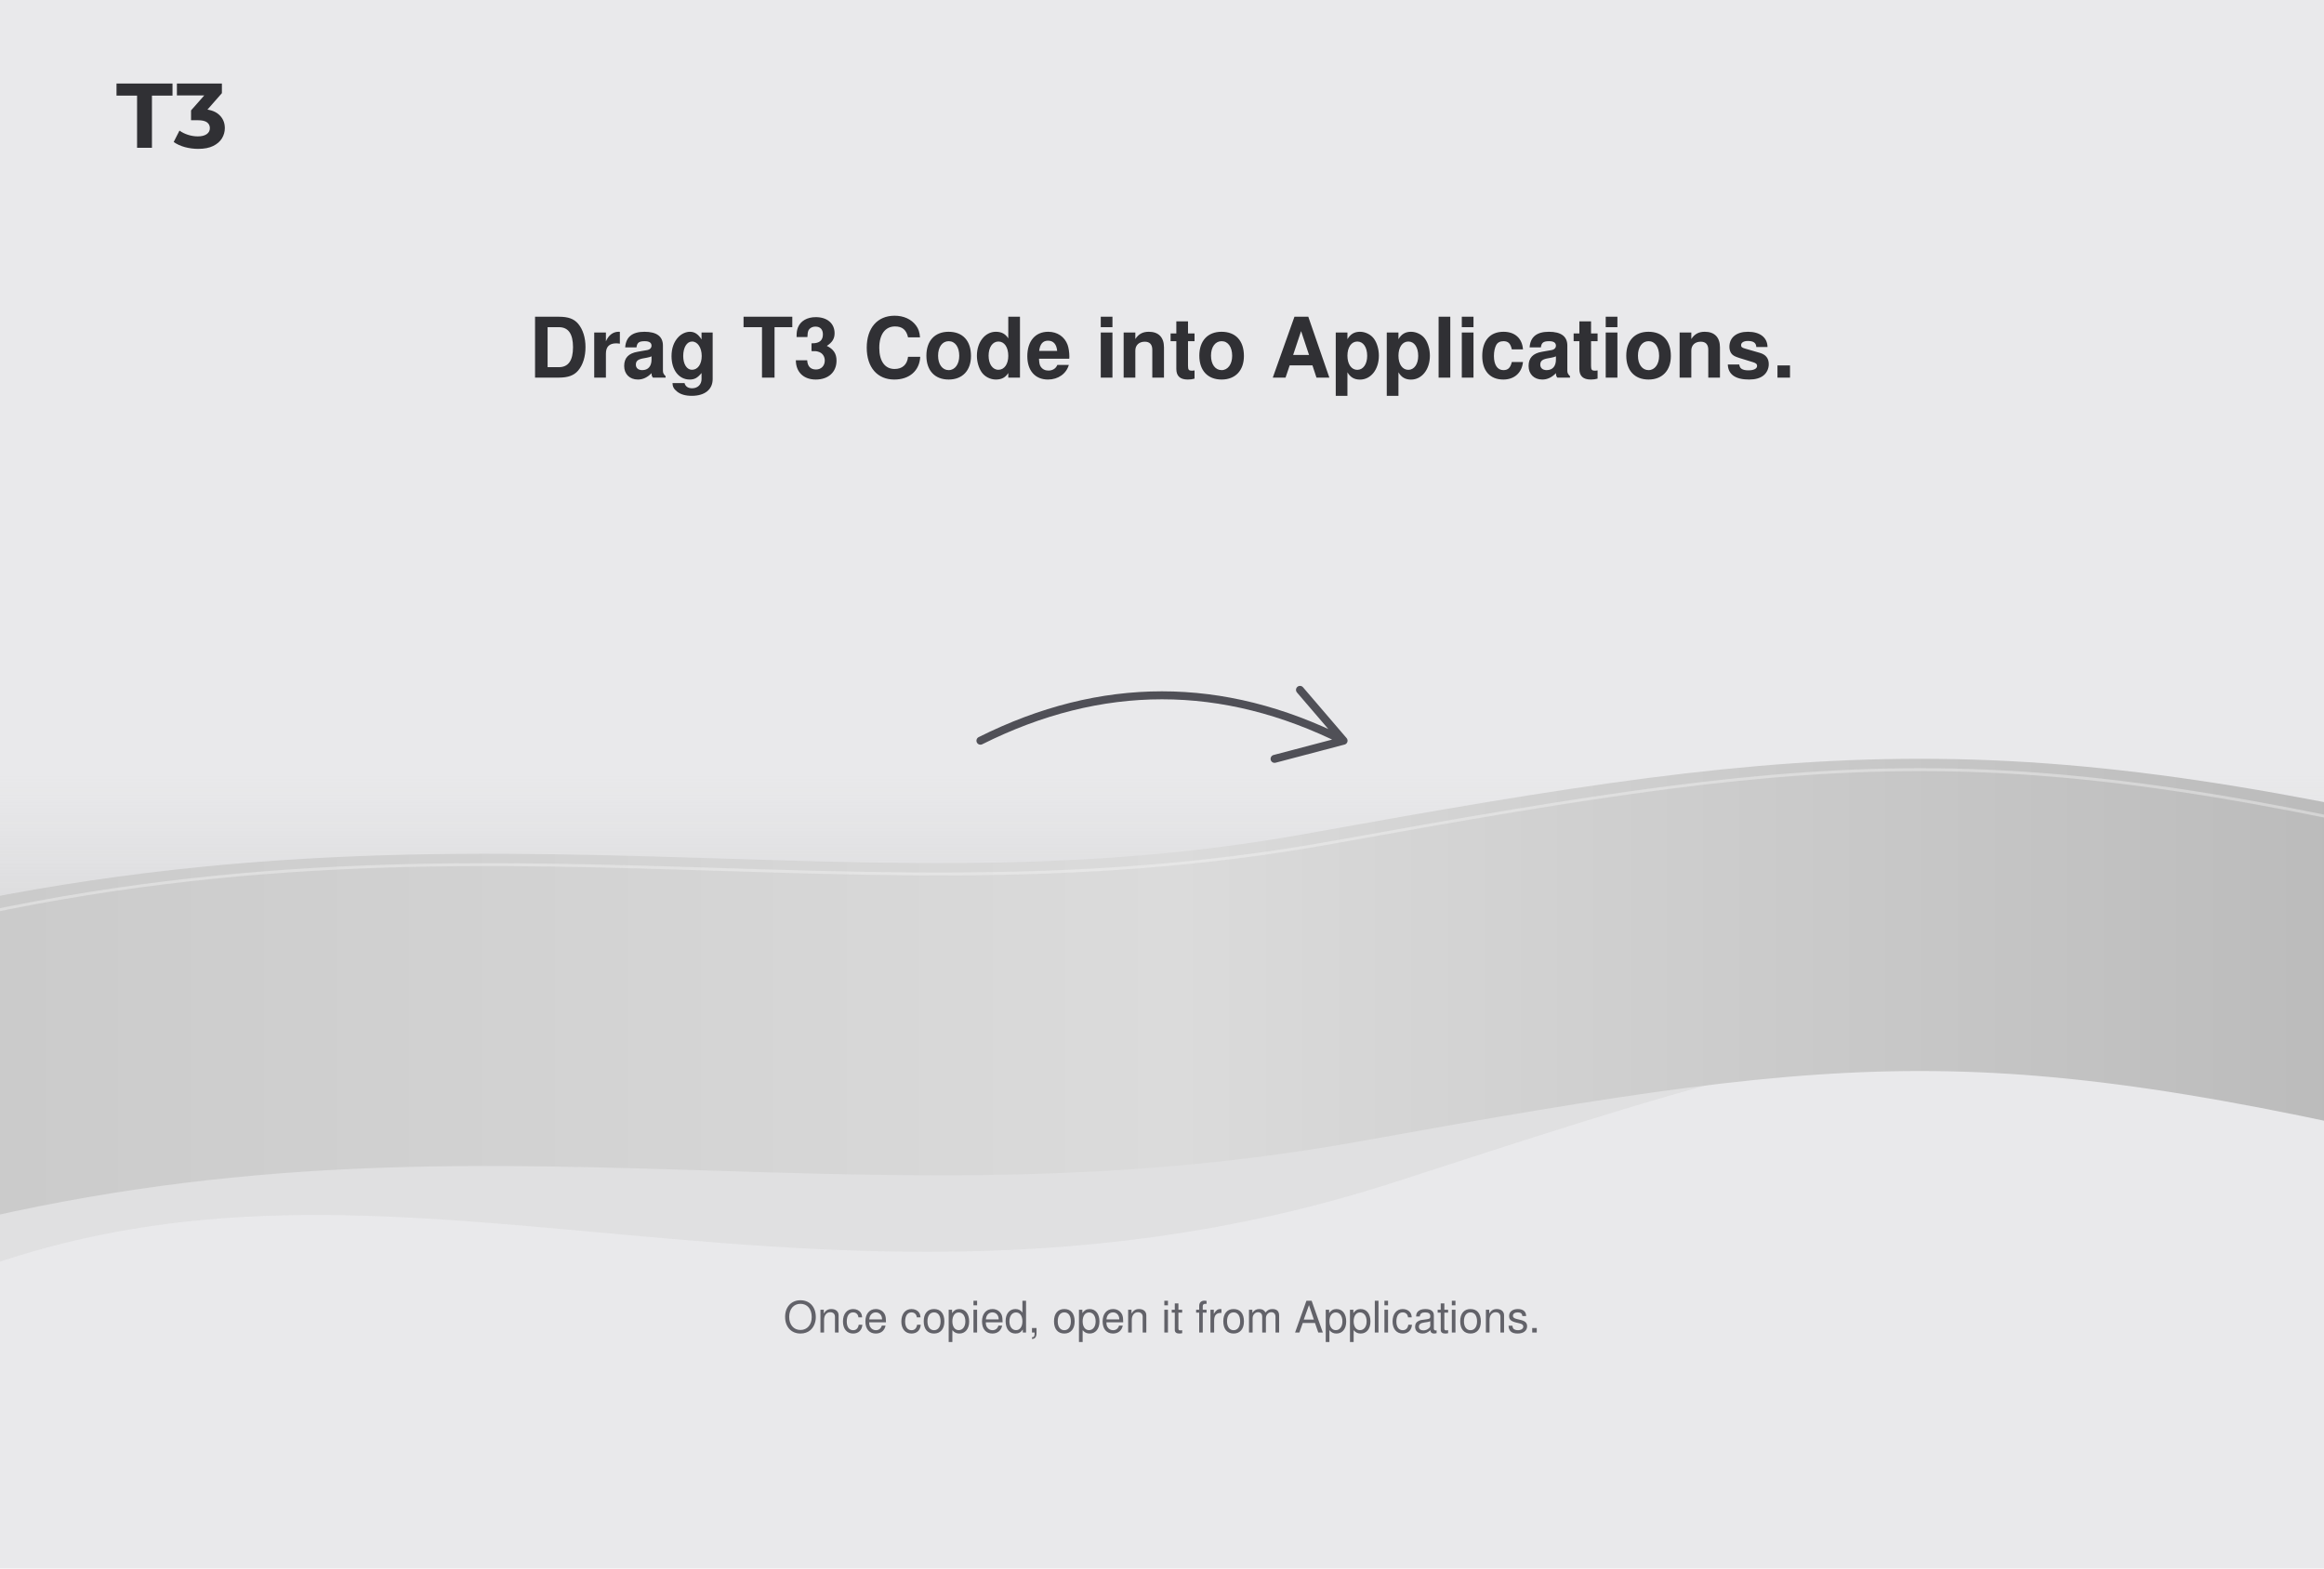
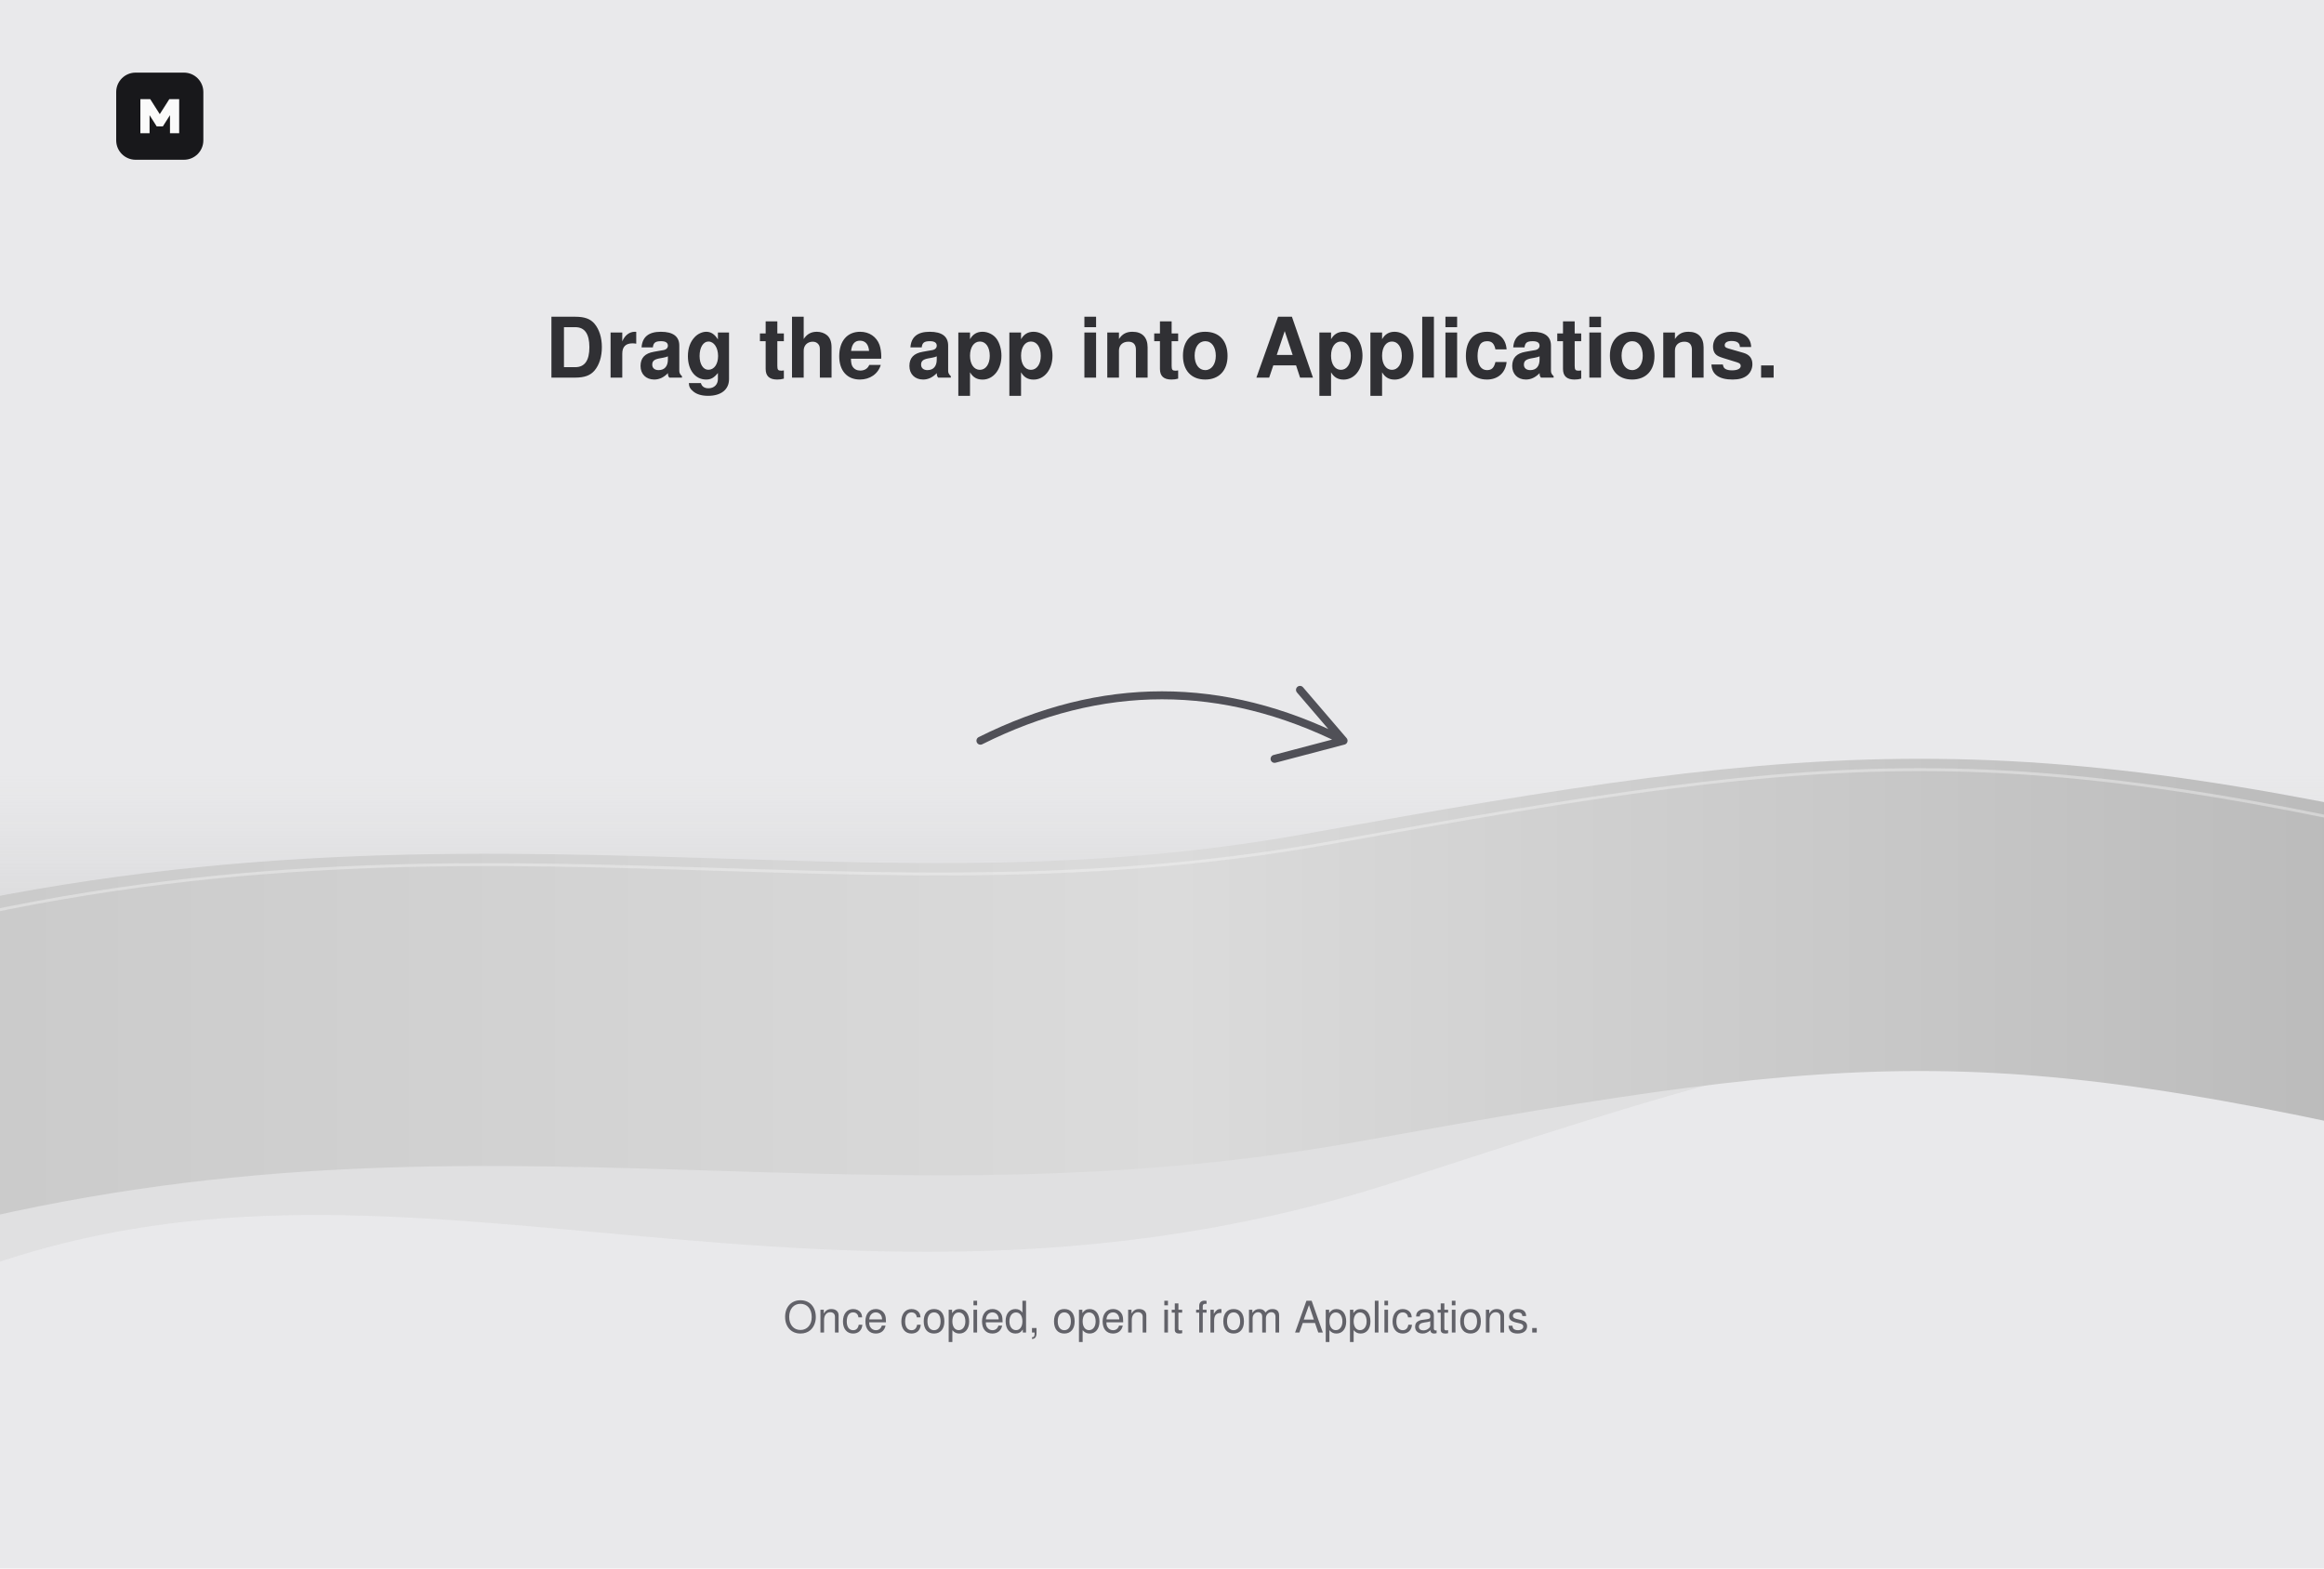
<svg xmlns="http://www.w3.org/2000/svg" width="1280" height="864" viewBox="0 0 640 432">
  <defs>
    <linearGradient id="veil" x1="0" y1="0" x2="0" y2="1">
      <stop stop-color="#B7B7B7" stop-opacity="0" />
      <stop offset=".55" stop-color="#A5A5A5" stop-opacity=".24" />
      <stop offset="1" stop-color="#D1D1D1" stop-opacity=".4" />
    </linearGradient>
    <linearGradient id="silk" x1="0" y1="0" x2="1" y2="0">
      <stop stop-color="#C8C8C8" />
      <stop offset=".5" stop-color="#DBDBDB" />
      <stop offset="1" stop-color="#B5B5B5" />
    </linearGradient>
  </defs>
  <rect width="640" height="432" fill="#E9E9EB" />
  <path d="M-60 293C95 220 214 304 362 256S559 191 707 257" stroke="url(#veil)" stroke-width="146" fill="none" opacity="1" stroke-linecap="round" stroke-linejoin="round" />
  <path d="M-60 306C113 252 223 298 367 272S553 242 707 280" stroke="url(#silk)" stroke-width="86" fill="none" opacity="1" stroke-linecap="round" stroke-linejoin="round" />
  <path d="M-60 266C113 212 223 258 367 232S553 202 707 240" stroke="#F5F5F5" stroke-width="0.8" fill="none" opacity="0.42" stroke-linecap="round" stroke-linejoin="round" />
-   <svg x="32" y="23" width="30" height="18" viewBox="15.531 37 94.394 56.96" fill="#303034">
-     <path d="M33.451 93V47.56H15.531V37H64.331V47.56H46.411V93H33.451ZM86.725 93.96C82.832 93.96 78.965 93.453 75.125 92.44C71.285 91.373 68.032 89.88 65.365 87.96L70.405 78.04C72.539 79.587 75.019 80.813 77.845 81.72C80.672 82.627 83.525 83.08 86.405 83.08C89.659 83.08 92.219 82.44 94.085 81.16C95.952 79.88 96.885 78.12 96.885 75.88C96.885 73.747 96.059 72.067 94.405 70.84C92.752 69.613 90.085 69 86.405 69H80.485V60.44L96.085 42.76L97.525 47.4H68.165V37H107.365V45.4L91.845 63.08L85.285 59.32H89.045C95.925 59.32 101.125 60.867 104.645 63.96C108.165 67.053 109.925 71.027 109.925 75.88C109.925 79.027 109.099 81.987 107.445 84.76C105.792 87.48 103.259 89.693 99.845 91.4C96.432 93.107 92.059 93.96 86.725 93.96Z" />
+   <svg x="32" y="20" width="24" height="24" viewBox="0 0 1024 1024">
+     <rect width="1024" height="1024" rx="228" fill="#18181B" />
+     <path d="M284 712V312H400L512 488L624 312H740V712H632V500L548 632H476L392 500V712H284Z" fill="#FAFAFA" />
  </svg>
-   <text x="320" y="104" fill="#303034" font-family="Helvetica" font-size="23" font-weight="700" text-anchor="middle">Drag T3 Code into Applications.</text>
+   <text x="320" y="104" fill="#303034" font-family="Helvetica" font-size="23" font-weight="700" text-anchor="middle">Drag the app into Applications.</text>
  <path d="M270 204Q320 179 370 204M358 190L370 204L351 209" stroke="#505057" stroke-width="2.2" fill="none" opacity="1" stroke-linecap="round" stroke-linejoin="round" />
  <text x="320" y="367" fill="#626269" font-family="Helvetica" font-size="12" font-weight="400" text-anchor="middle">Once copied, open it from Applications.</text>
</svg>
